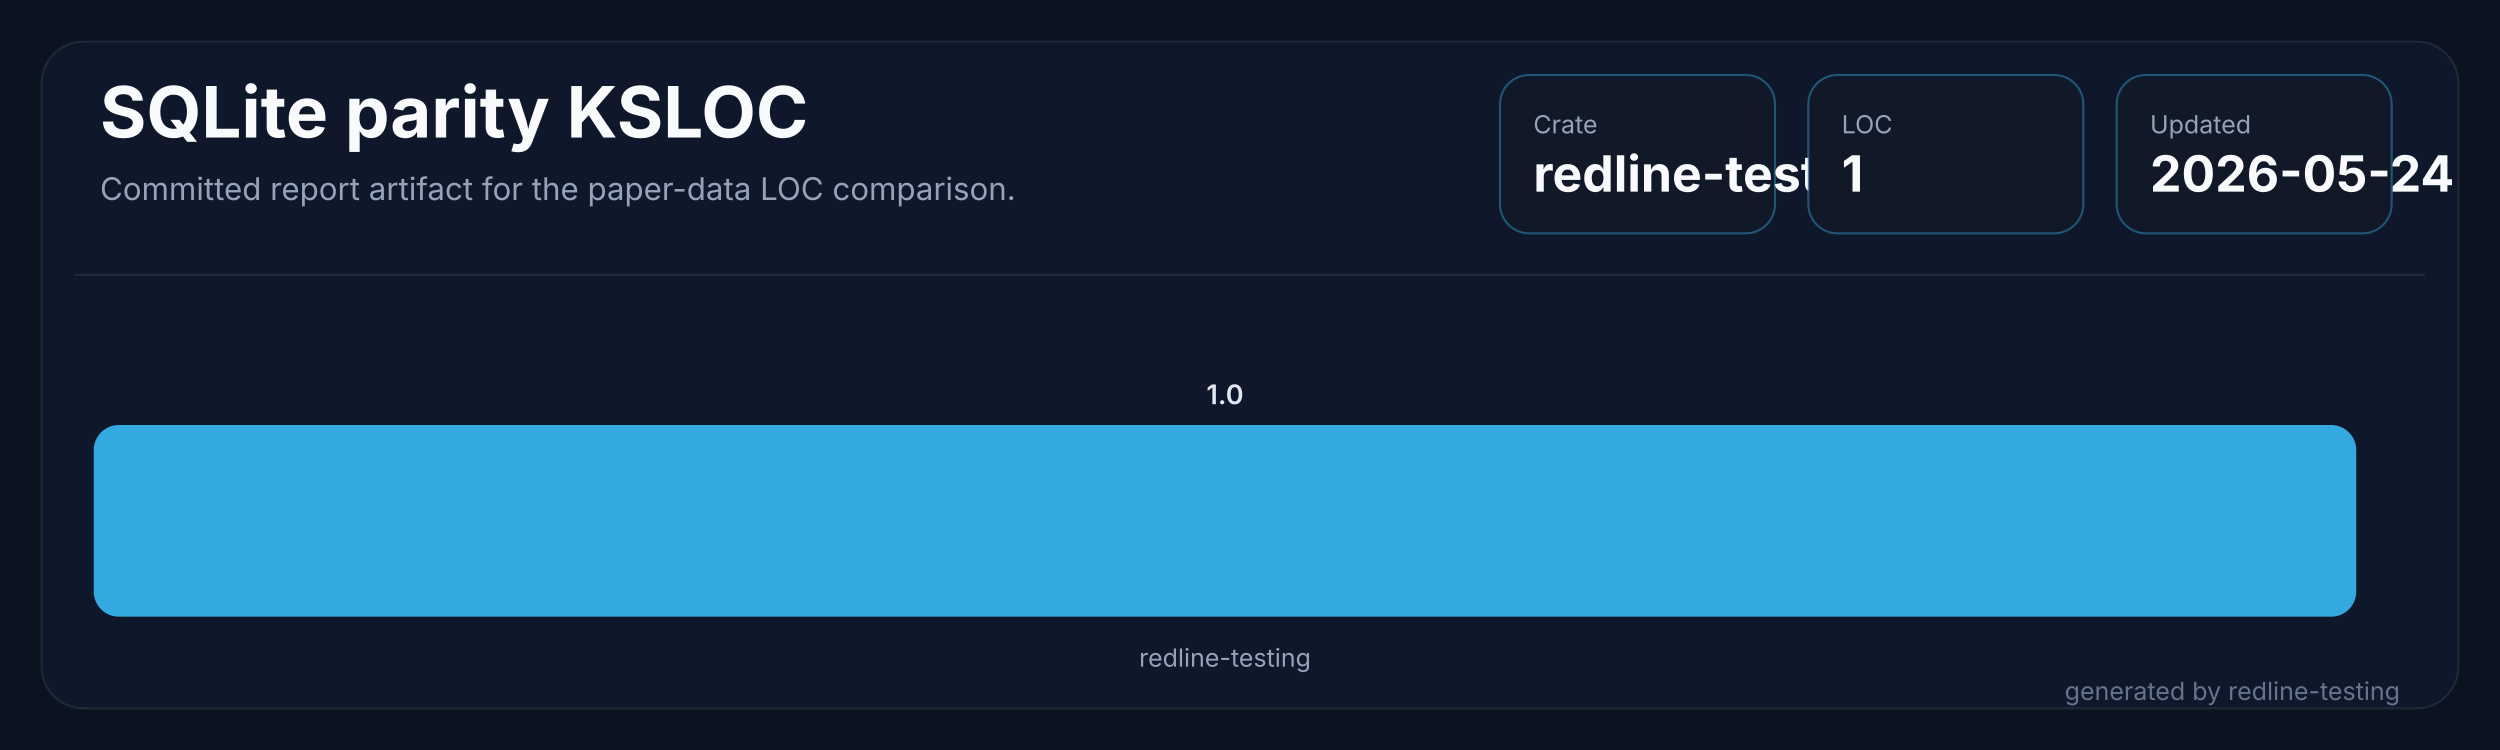
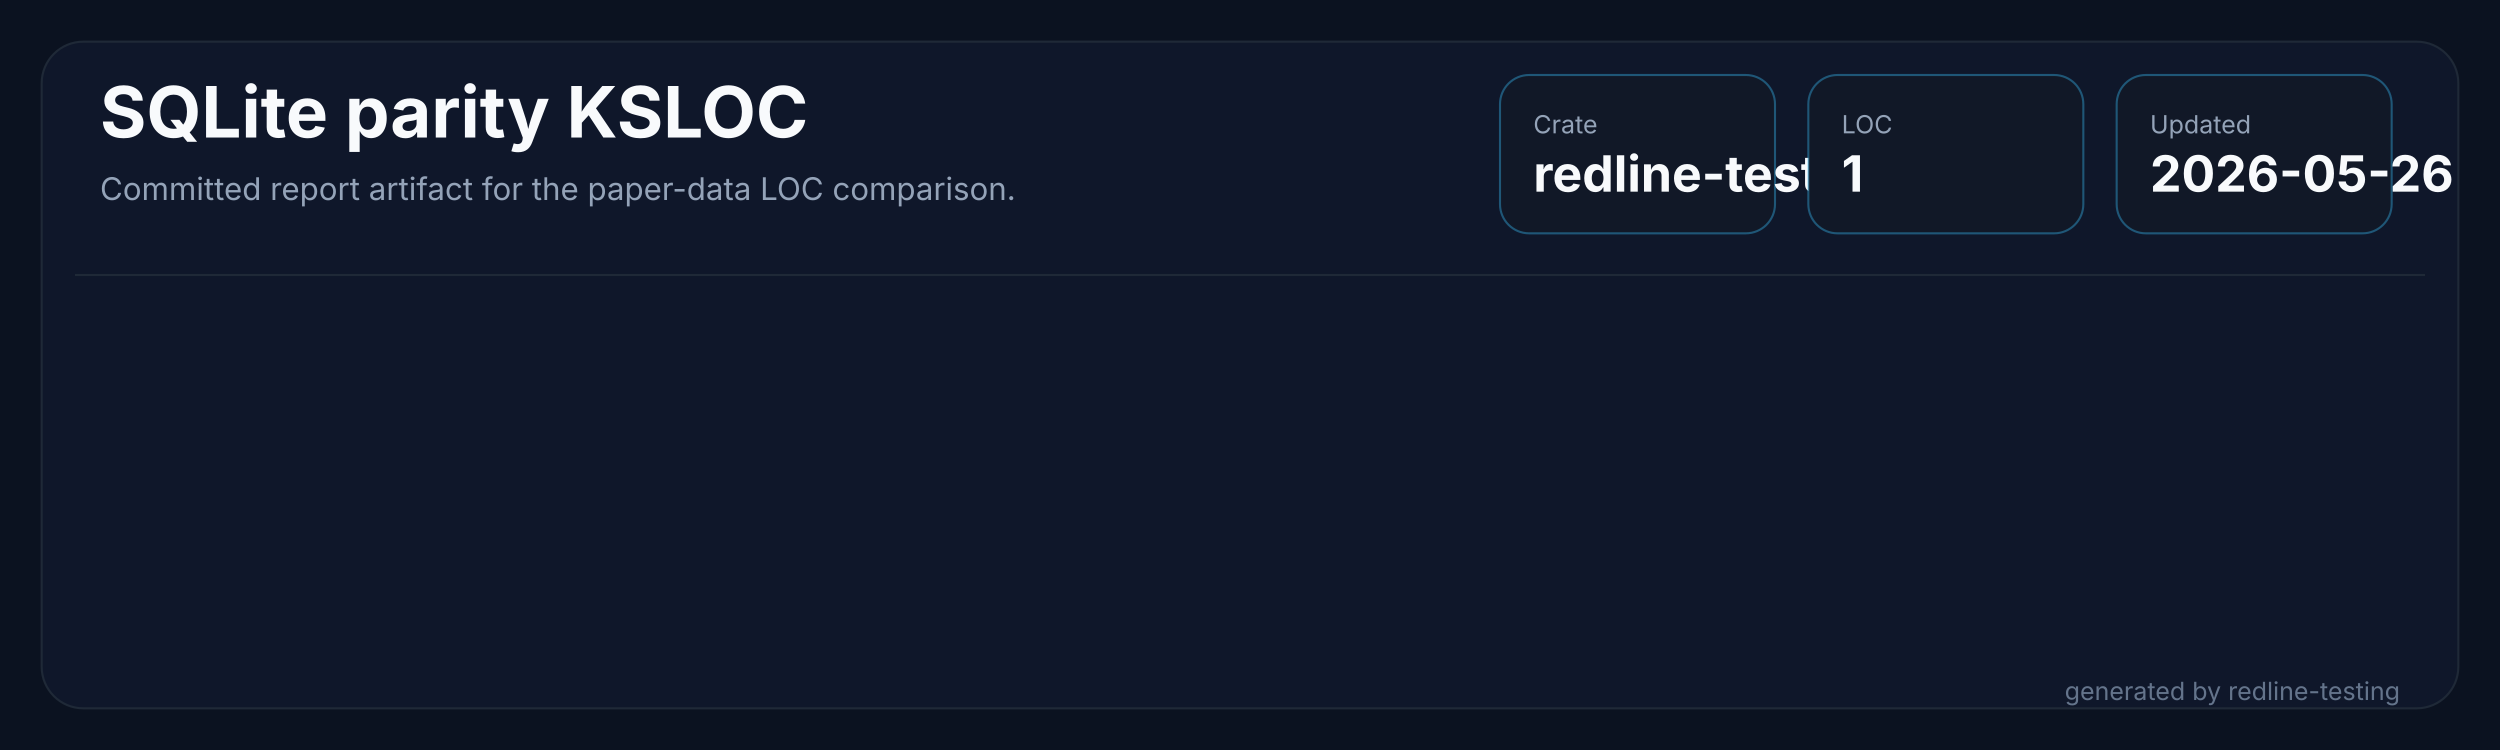
<svg xmlns="http://www.w3.org/2000/svg" width="1200" height="360" viewBox="0 0 1200 360" role="img" aria-labelledby="title desc">
  <rect width="1200" height="360" fill="#0b1220" />
  <rect x="20" y="20" width="1160" height="320" rx="20" fill="#0f172a" stroke="#1f2937" />
  <path d="M 36 132 H 1164" stroke="#1f2937" stroke-width="1" />
  <text x="48" y="66" fill="#f8fafc" font-family="Inter,Segoe UI,sans-serif" font-size="34" font-weight="700" letter-spacing="0">SQLite parity KSLOC</text>
  <text x="48" y="96" fill="#94a3b8" font-family="Inter,Segoe UI,sans-serif" font-size="15" letter-spacing="0">Committed report artifact for the paper-data LOC comparison.</text>
  <g transform="translate(720,36)">
    <rect width="132" height="76" rx="14" fill="#111827" stroke="#38bdf8" stroke-opacity="0.38" />
    <text x="16" y="28" fill="#94a3b8" font-family="Inter,Segoe UI,sans-serif" font-size="12" letter-spacing="0">Crate</text>
    <text x="16" y="56" fill="#f8fafc" font-family="Inter,Segoe UI,sans-serif" font-size="24" font-weight="700" letter-spacing="0">redline-testing</text>
  </g>
  <g transform="translate(868,36)">
    <rect width="132" height="76" rx="14" fill="#111827" stroke="#38bdf8" stroke-opacity="0.38" />
    <text x="16" y="28" fill="#94a3b8" font-family="Inter,Segoe UI,sans-serif" font-size="12" letter-spacing="0">LOC</text>
    <text x="16" y="56" fill="#f8fafc" font-family="Inter,Segoe UI,sans-serif" font-size="24" font-weight="700" letter-spacing="0">1</text>
  </g>
  <g transform="translate(1016,36)">
    <rect width="132" height="76" rx="14" fill="#111827" stroke="#38bdf8" stroke-opacity="0.38" />
    <text x="16" y="28" fill="#94a3b8" font-family="Inter,Segoe UI,sans-serif" font-size="12" letter-spacing="0">Updated</text>
-     <text x="16" y="56" fill="#f8fafc" font-family="Inter,Segoe UI,sans-serif" font-size="24" font-weight="700" letter-spacing="0">2026-05-24</text>
-   </g>
-   <g transform="translate(45.0,0)">
-     <rect x="0" y="204.0" width="1086.0" height="92.0" rx="12" fill="#38bdf8" fill-opacity="0.88" />
-     <text x="543.0" y="194.0" fill="#e2e8f0" text-anchor="middle" font-family="Inter,Segoe UI,sans-serif" font-size="13" font-weight="600" letter-spacing="0">1.0</text>
-     <text x="543.0" y="320" fill="#94a3b8" text-anchor="middle" font-family="Inter,Segoe UI,sans-serif" font-size="12" letter-spacing="0">redline-testing</text>
+     <text x="16" y="56" fill="#f8fafc" font-family="Inter,Segoe UI,sans-serif" font-size="24" font-weight="700" letter-spacing="0">2026-05-26</text>
  </g>
  <text x="1152" y="336" fill="#64748b" text-anchor="end" font-family="Inter,Segoe UI,sans-serif" font-size="12" letter-spacing="0">generated by redline-testing</text>
</svg>
